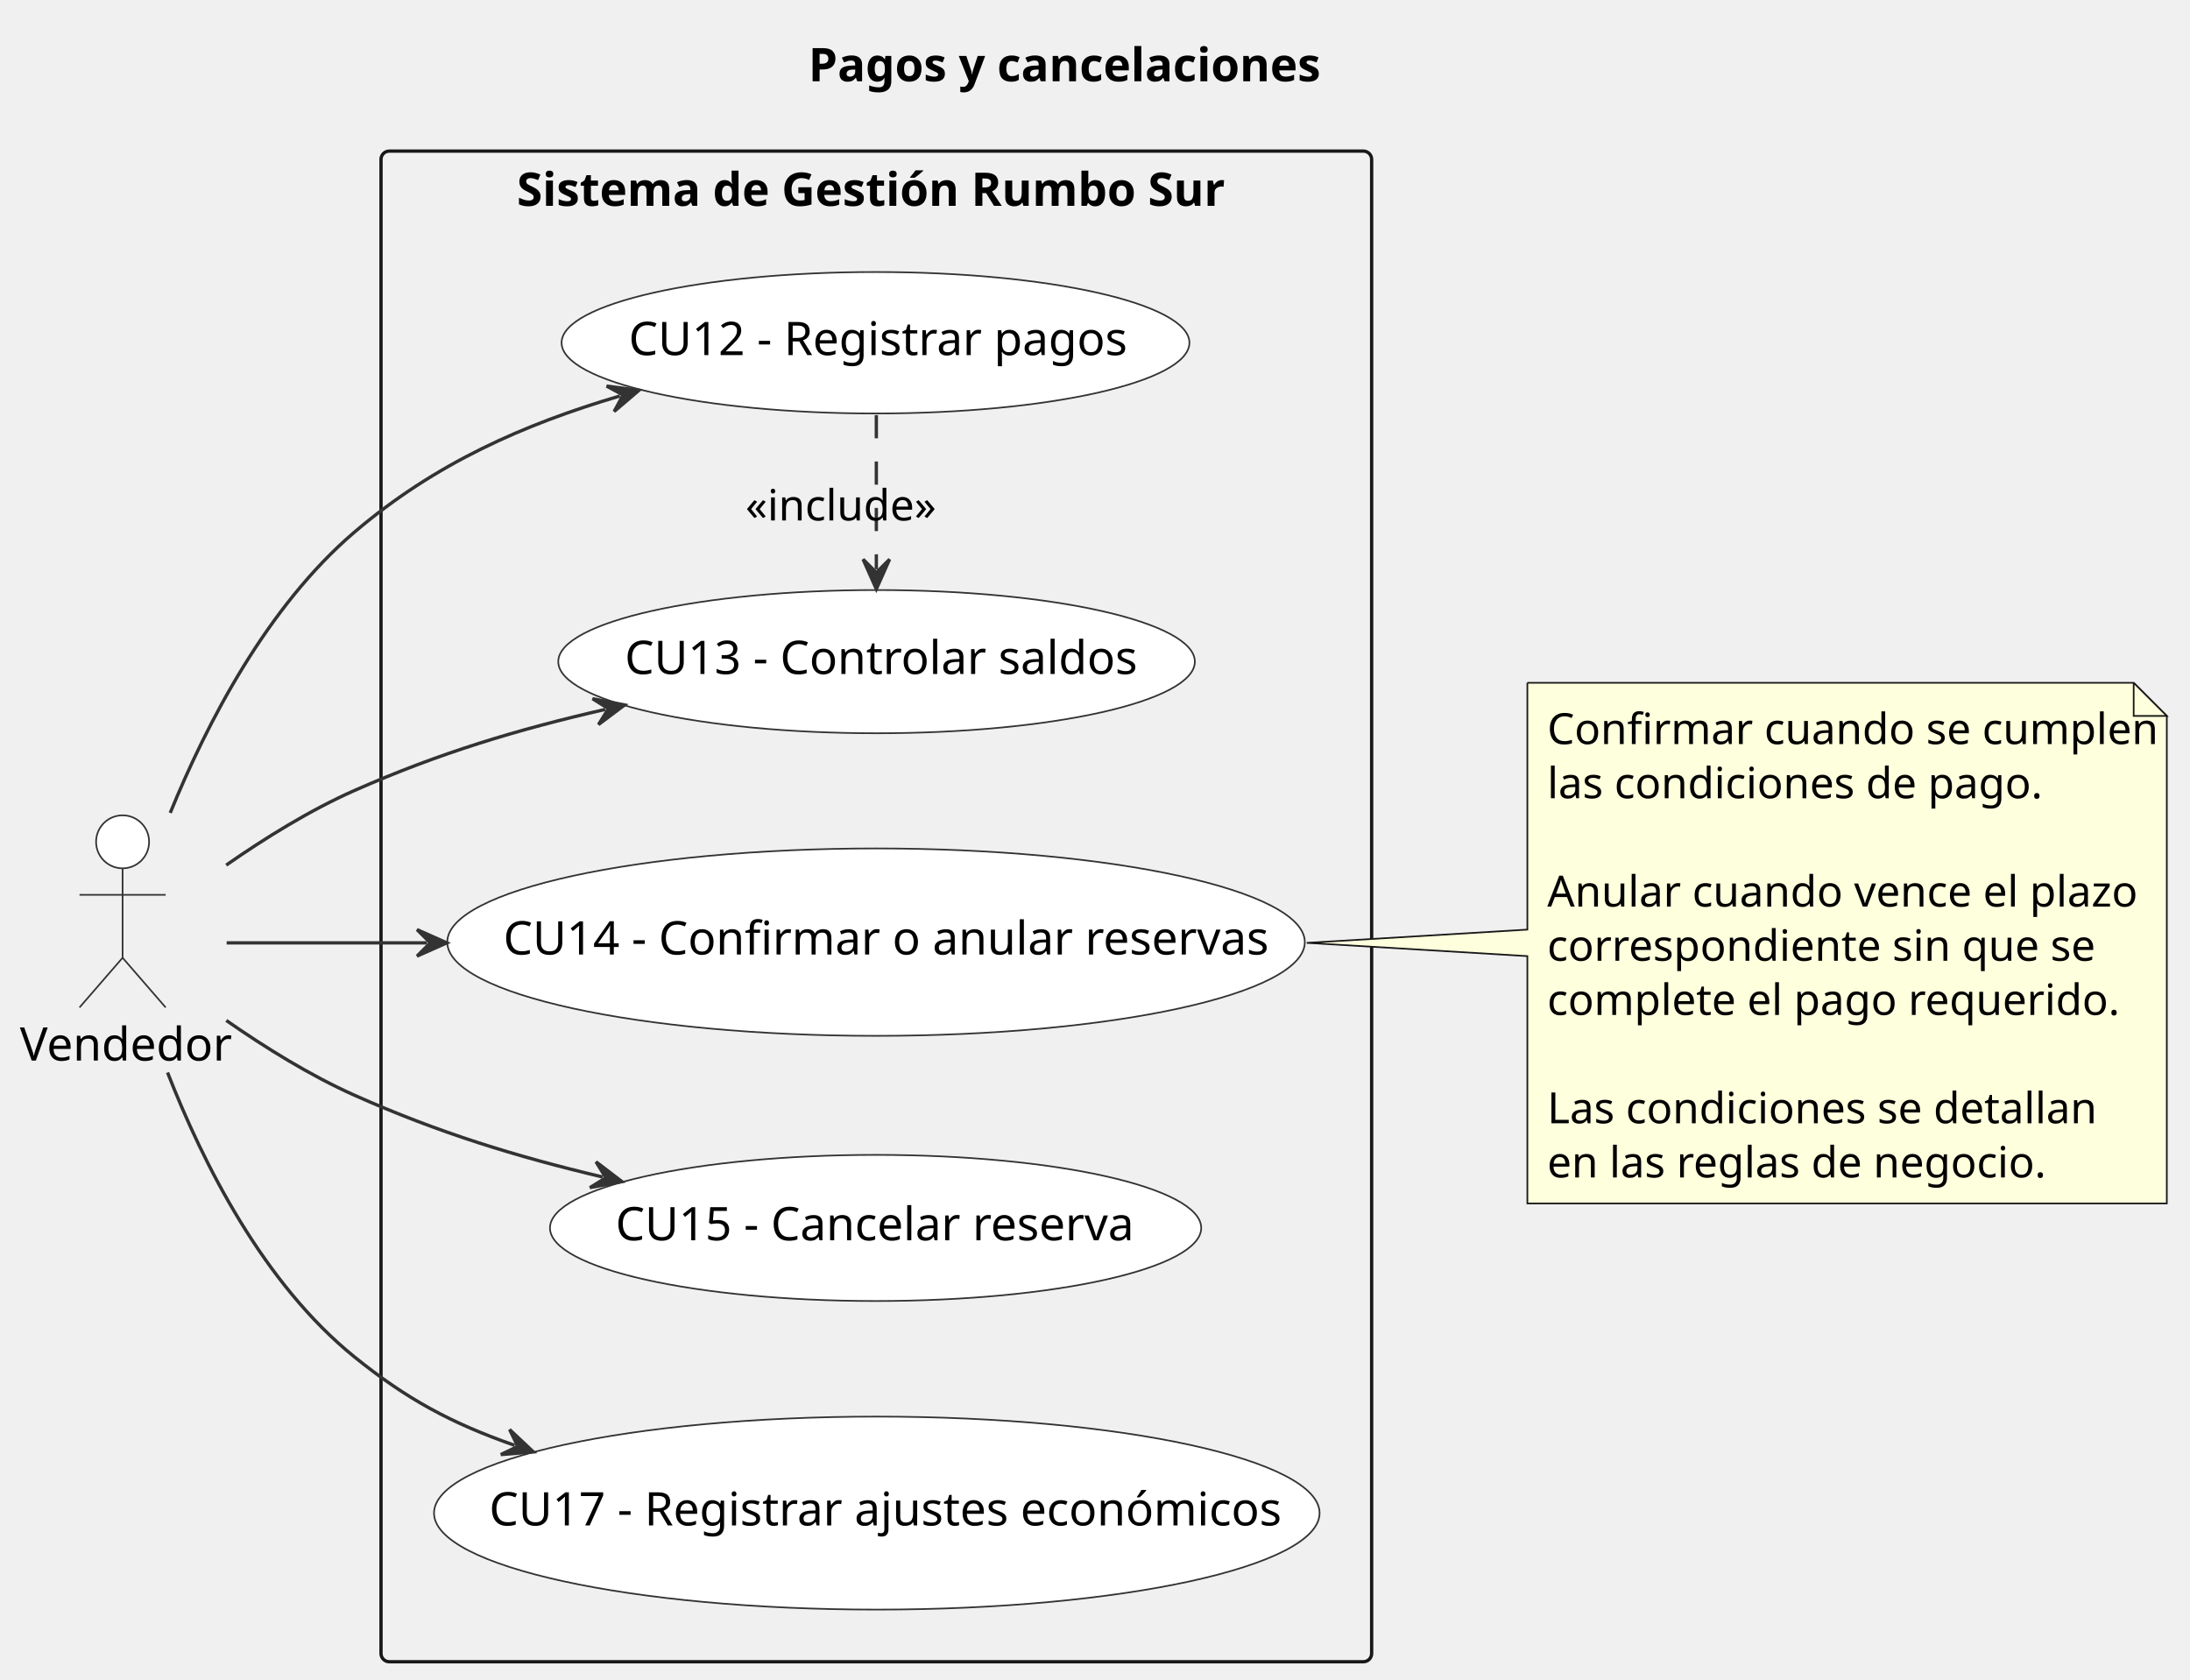
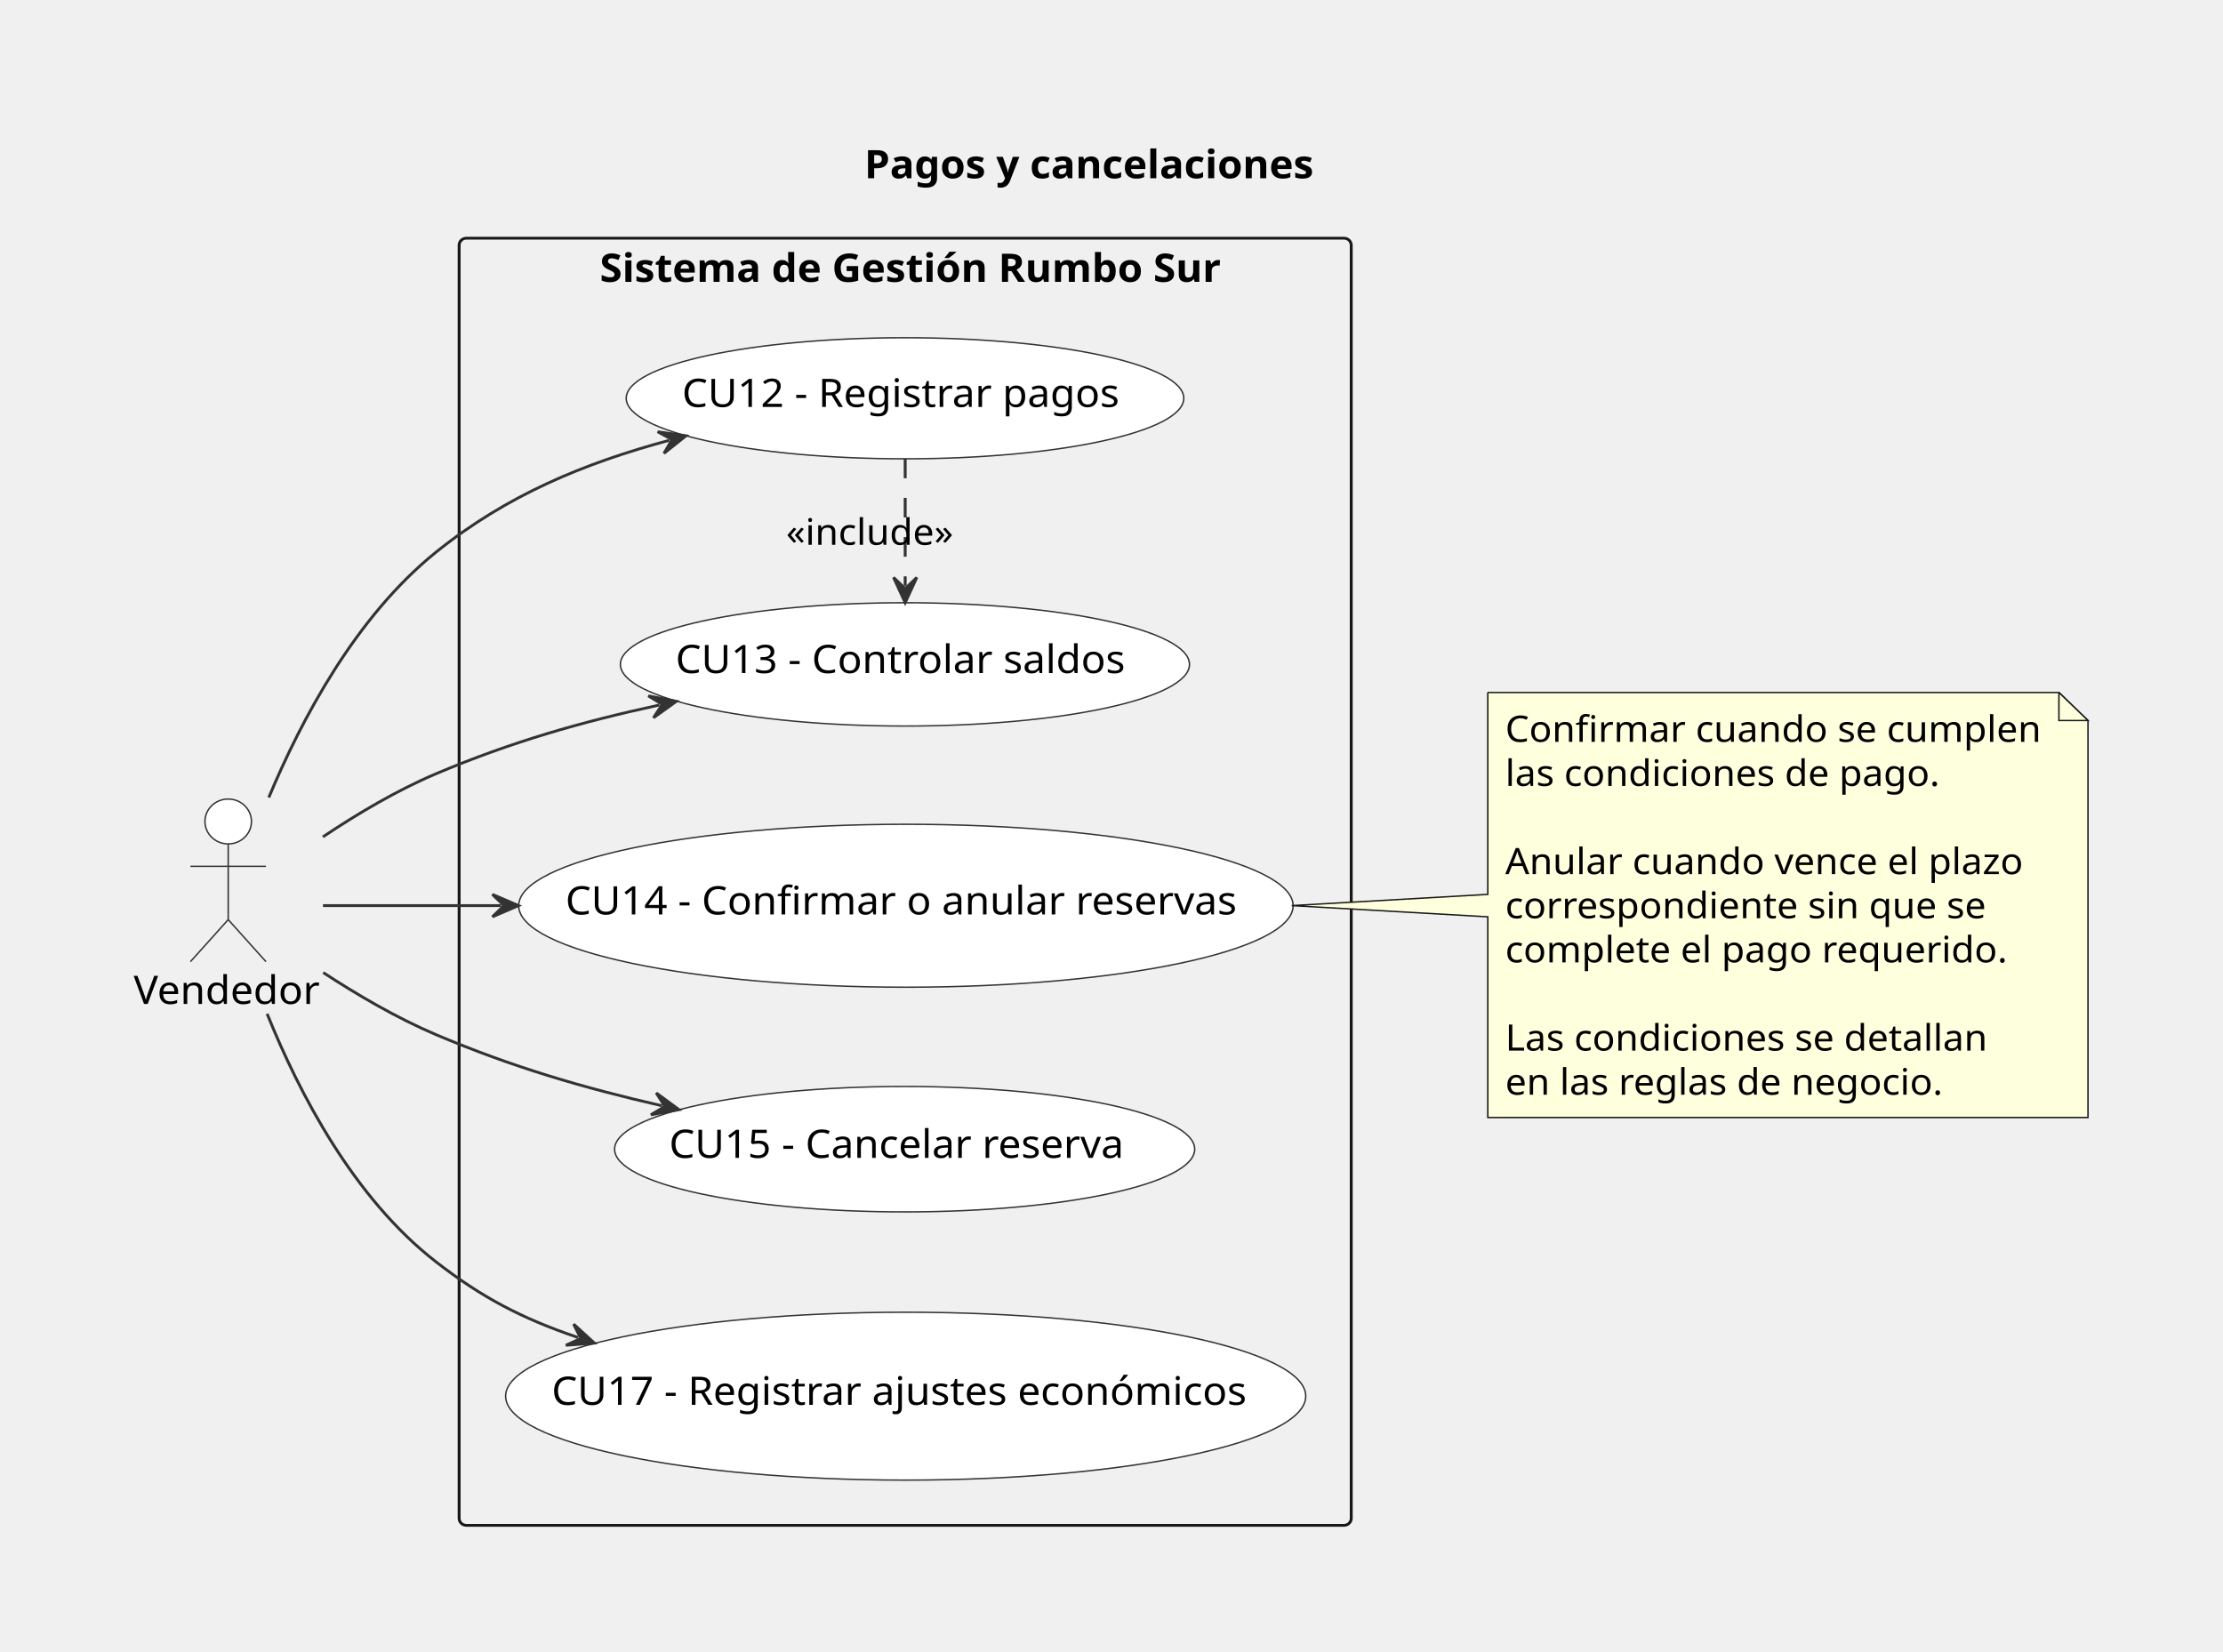
- <svg xmlns="http://www.w3.org/2000/svg" contentStyleType="text/css" height="507px" preserveAspectRatio="none" style="width:661px;height:507px;background:#FFFFFF;" version="1.1" viewBox="0 0 661 507" width="661px" zoomAndPan="magnify">
+ <svg xmlns="http://www.w3.org/2000/svg" contentStyleType="text/css" height="589px" preserveAspectRatio="none" style="width:685px;height:509px;background:#FFFFFF;" version="1.1" viewBox="-40 -40 765 589" width="765px" zoomAndPan="magnify">
  <defs />
  <g>
-     <text fill="#000000" font-family="sans-serif" font-size="14" font-weight="bold" lengthAdjust="spacing" textLength="159" x="244" y="24.533">Pagos y cancelaciones</text>
+     <text fill="#000000" font-family="sans-serif" font-size="14" font-weight="bold" lengthAdjust="spacing" textLength="156.625" x="257.455" y="23.562">Pagos y cancelaciones</text>
    <g id="cluster_Sistema de Gestión Rumbo Sur">
-       <rect fill="none" height="456" rx="2.5" ry="2.5" style="stroke:#181818;stroke-width:1.0;" width="299" x="115" y="45.609" />
-       <text fill="#000000" font-family="sans-serif" font-size="14" font-weight="bold" lengthAdjust="spacing" textLength="217" x="156" y="62.143">Sistema de Gestión Rumbo Sur</text>
+       <rect fill="none" height="459" rx="2.5" ry="2.5" style="stroke:#181818;stroke-width:1.0;" width="307" x="118" y="44.94" />
+       <text fill="#000000" font-family="sans-serif" font-size="14" font-weight="bold" lengthAdjust="spacing" textLength="210.191" x="166.404" y="60.502">Sistema de Gestión Rumbo Sur</text>
    </g>
    <g id="elem_CU12">
-       <ellipse cx="264.251" cy="103.46" fill="#FFFFFF" rx="94.751" ry="21.35" style="stroke:#333333;stroke-width:0.5;" />
-       <text fill="#000000" font-family="sans-serif" font-size="14" lengthAdjust="spacing" textLength="149" x="189.751" y="107.188">CU12 - Registrar pagos</text>
+       <ellipse cx="271.436" cy="102.027" fill="#FFFFFF" rx="95.936" ry="21.587" style="stroke:#333333;stroke-width:0.5;" />
+       <text fill="#000000" font-family="sans-serif" font-size="14" lengthAdjust="spacing" textLength="153.453" x="194.709" y="105.119">CU12 - Registrar pagos</text>
    </g>
    <g id="elem_CU13">
-       <ellipse cx="264.57" cy="199.723" fill="#FFFFFF" rx="96.07" ry="21.614" style="stroke:#333333;stroke-width:0.5;" />
-       <text fill="#000000" font-family="sans-serif" font-size="14" lengthAdjust="spacing" textLength="152" x="188.57" y="203.452">CU13 - Controlar saldos</text>
+       <ellipse cx="271.419" cy="196.923" fill="#FFFFFF" rx="97.919" ry="21.984" style="stroke:#333333;stroke-width:0.5;" />
+       <text fill="#000000" font-family="sans-serif" font-size="14" lengthAdjust="spacing" textLength="157.897" x="192.471" y="200.016">CU13 - Controlar saldos</text>
    </g>
    <g id="elem_CU14">
-       <ellipse cx="264.413" cy="284.392" fill="#FFFFFF" rx="129.413" ry="28.283" style="stroke:#333333;stroke-width:0.5;" />
-       <text fill="#000000" font-family="sans-serif" font-size="14" lengthAdjust="spacing" textLength="225" x="151.913" y="288.12">CU14 - Confirmar o anular reservas</text>
+       <ellipse cx="271.748" cy="282.989" fill="#FFFFFF" rx="133.248" ry="29.05" style="stroke:#333333;stroke-width:0.5;" />
+       <text fill="#000000" font-family="sans-serif" font-size="14" lengthAdjust="spacing" textLength="234.343" x="154.577" y="286.082">CU14 - Confirmar o anular reservas</text>
    </g>
    <g id="elem_CU15">
-       <ellipse cx="264.28" cy="370.665" fill="#FFFFFF" rx="98.28" ry="22.056" style="stroke:#333333;stroke-width:0.5;" />
-       <text fill="#000000" font-family="sans-serif" font-size="14" lengthAdjust="spacing" textLength="157" x="185.78" y="374.394">CU15 - Cancelar reserva</text>
+       <ellipse cx="271.317" cy="369.803" fill="#FFFFFF" rx="99.817" ry="22.363" style="stroke:#333333;stroke-width:0.5;" />
+       <text fill="#000000" font-family="sans-serif" font-size="14" lengthAdjust="spacing" textLength="162.128" x="190.253" y="372.896">CU15 - Cancelar reserva</text>
    </g>
    <g id="elem_CU17">
-       <ellipse cx="264.641" cy="456.738" fill="#FFFFFF" rx="133.641" ry="29.128" style="stroke:#333333;stroke-width:0.5;" />
-       <text fill="#000000" font-family="sans-serif" font-size="14" lengthAdjust="spacing" textLength="234" x="147.641" y="460.466">CU17 - Registrar ajustes económicos</text>
+       <ellipse cx="271.672" cy="457.874" fill="#FFFFFF" rx="137.672" ry="29.934" style="stroke:#333333;stroke-width:0.5;" />
+       <text fill="#000000" font-family="sans-serif" font-size="14" lengthAdjust="spacing" textLength="243.681" x="149.832" y="460.967">CU17 - Registrar ajustes económicos</text>
    </g>
    <g id="elem_VEN">
-       <ellipse cx="37" cy="254.109" fill="#FFFFFF" rx="8" ry="8" style="stroke:#333333;stroke-width:0.5;" />
-       <path d="M37,262.109 L37,289.109 M24,270.109 L50,270.109 M37,289.109 L24,304.109 M37,289.109 L50,304.109 " fill="none" style="stroke:#333333;stroke-width:0.5;" />
-       <text fill="#000000" font-family="sans-serif" font-size="14" lengthAdjust="spacing" textLength="62" x="6" y="320.143">Vendedor</text>
+       <ellipse cx="38.532" cy="252.94" fill="#FFFFFF" rx="8" ry="8" style="stroke:#333333;stroke-width:0.5;" />
+       <path d="M38.532,260.94 L38.532,287.94 M25.532,268.94 L51.532,268.94 M38.532,287.94 L25.532,302.94 M38.532,287.94 L51.532,302.94 " fill="none" style="stroke:#333333;stroke-width:0.5;" />
+       <text fill="#000000" font-family="sans-serif" font-size="14" lengthAdjust="spacing" textLength="65.064" x="6" y="318.002">Vendedor</text>
    </g>
    <g id="elem_GMN15">
-       <path d="M461,206.109 L461,280.609 L394.41,284.609 L461,288.609 L461,363.273 A0,0 0 0 0 461,363.273 L654,363.273 A0,0 0 0 0 654,363.273 L654,216.109 L644,206.109 L461,206.109 A0,0 0 0 0 461,206.109 " fill="#FEFFDD" style="stroke:#181818;stroke-width:0.5;" />
-       <path d="M644,206.109 L644,216.109 L654,216.109 L644,206.109 " fill="#FEFFDD" style="stroke:#181818;stroke-width:0.5;" />
-       <text fill="#000000" font-family="sans-serif" font-size="13" lengthAdjust="spacing" textLength="172" x="467" y="224.605">Confirmar cuando se cumplen</text>
-       <text fill="#000000" font-family="sans-serif" font-size="13" lengthAdjust="spacing" textLength="144" x="467" y="240.956">las condiciones de pago.</text>
-       <text fill="#000000" font-family="sans-serif" font-size="13" lengthAdjust="spacing" textLength="4" x="467" y="257.308"> </text>
-       <text fill="#000000" font-family="sans-serif" font-size="13" lengthAdjust="spacing" textLength="169" x="467" y="273.659">Anular cuando vence el plazo</text>
-       <text fill="#000000" font-family="sans-serif" font-size="13" lengthAdjust="spacing" textLength="156" x="467" y="290.011">correspondiente sin que se</text>
-       <text fill="#000000" font-family="sans-serif" font-size="13" lengthAdjust="spacing" textLength="160" x="467" y="306.362">complete el pago requerido.</text>
-       <text fill="#000000" font-family="sans-serif" font-size="13" lengthAdjust="spacing" textLength="4" x="467" y="322.714"> </text>
-       <text fill="#000000" font-family="sans-serif" font-size="13" lengthAdjust="spacing" textLength="161" x="467" y="339.065">Las condiciones se detallan</text>
-       <text fill="#000000" font-family="sans-serif" font-size="13" lengthAdjust="spacing" textLength="145" x="467" y="355.417">en las reglas de negocio.</text>
+       <path d="M472,206.94 L472,278.94 L404.52,282.94 L472,286.94 L472,358.505 A0,0 0 0 0 472,358.505 L678.536,358.505 A0,0 0 0 0 678.536,358.505 L678.536,216.94 L668.536,206.94 L472,206.94 A0,0 0 0 0 472,206.94 " fill="#FEFFDD" style="stroke:#181818;stroke-width:0.5;" />
+       <path d="M668.536,206.94 L668.536,216.94 L678.536,216.94 L668.536,206.94 " fill="#FEFFDD" style="stroke:#181818;stroke-width:0.5;" />
+       <text fill="#000000" font-family="sans-serif" font-size="13" lengthAdjust="spacing" textLength="185.536" x="478" y="224.533">Confirmar cuando se cumplen</text>
+       <text fill="#000000" font-family="sans-serif" font-size="13" lengthAdjust="spacing" textLength="153.093" x="478" y="240.263">las condiciones de pago.</text>
+       <text fill="#000000" font-family="sans-serif" font-size="13" lengthAdjust="spacing" textLength="3.656" x="478" y="255.992"> </text>
+       <text fill="#000000" font-family="sans-serif" font-size="13" lengthAdjust="spacing" textLength="181.835" x="478" y="271.722">Anular cuando vence el plazo</text>
+       <text fill="#000000" font-family="sans-serif" font-size="13" lengthAdjust="spacing" textLength="167.413" x="478" y="287.451">correspondiente sin que se</text>
+       <text fill="#000000" font-family="sans-serif" font-size="13" lengthAdjust="spacing" textLength="173.094" x="478" y="303.181">complete el pago requerido.</text>
+       <text fill="#000000" font-family="sans-serif" font-size="13" lengthAdjust="spacing" textLength="3.656" x="478" y="318.91"> </text>
+       <text fill="#000000" font-family="sans-serif" font-size="13" lengthAdjust="spacing" textLength="169.793" x="478" y="334.64">Las condiciones se detallan</text>
+       <text fill="#000000" font-family="sans-serif" font-size="13" lengthAdjust="spacing" textLength="153.632" x="478" y="350.369">en las reglas de negocio.</text>
    </g>
    <g id="link_VEN_CU12">
-       <path d="M51.38,245.379 C62.45,218.229 80.66,183.069 107,160.609 C131.31,139.879 158.036,128.121 187.107,119.522 " fill="none" id="VEN-to-CU12" style="stroke:#333333;stroke-width:1.0;" />
-       <polygon fill="#333333" points="192.86,117.819,183.095,116.537,188.065,119.238,185.364,124.208,192.86,117.819" style="stroke:#333333;stroke-width:1.0;" />
+       <path d="M52.5,244.389 C63.71,216.53 82.48,179.91 110,156.94 C134.42,136.56 161.031,125.194 190.301,117.014 " fill="none" id="VEN-to-CU12" style="stroke:#333333;stroke-width:1.0;" />
+       <polygon fill="#333333" points="196.08,115.4,186.335,113.969,191.264,116.745,188.489,121.674,196.08,115.4" style="stroke:#333333;stroke-width:1.0;" />
    </g>
    <g id="link_VEN_CU13">
-       <path d="M68.28,261.139 C79.89,253.049 93.57,244.549 107,238.609 C132.61,227.289 156.242,220.2 182.672,214.14 " fill="none" id="VEN-to-CU13" style="stroke:#333333;stroke-width:1.0;" />
-       <polygon fill="#333333" points="188.52,212.799,178.854,210.912,183.647,213.917,180.642,218.71,188.52,212.799" style="stroke:#333333;stroke-width:1.0;" />
+       <path d="M71.12,258.43 C82.82,250.31 96.53,241.85 110,235.94 C136,224.54 160.036,217.444 186.926,211.404 " fill="none" id="VEN-to-CU13" style="stroke:#333333;stroke-width:1.0;" />
+       <polygon fill="#333333" points="192.78,210.089,183.122,208.159,187.902,211.185,184.875,215.965,192.78,210.089" style="stroke:#333333;stroke-width:1.0;" />
    </g>
    <g id="link_VEN_CU14">
-       <path d="M68.41,284.609 C86.2,284.609 104.01,284.609 128.87,284.609 " fill="none" id="VEN-to-CU14" style="stroke:#333333;stroke-width:1.0;" />
-       <polygon fill="#333333" points="134.87,284.609,125.87,280.609,129.87,284.609,125.87,288.609,134.87,284.609" style="stroke:#333333;stroke-width:1.0;" />
+       <path d="M71.14,282.94 C89.24,282.94 107.3,282.94 132.44,282.94 " fill="none" id="VEN-to-CU14" style="stroke:#333333;stroke-width:1.0;" />
+       <polygon fill="#333333" points="138.44,282.94,129.44,278.94,133.44,282.94,129.44,286.94,138.44,282.94" style="stroke:#333333;stroke-width:1.0;" />
    </g>
    <g id="link_VEN_CU15">
-       <path d="M68.3,308.029 C79.91,316.119 93.59,324.629 107,330.609 C132.36,341.909 155.673,349.062 181.893,355.292 " fill="none" id="VEN-to-CU15" style="stroke:#333333;stroke-width:1.0;" />
-       <polygon fill="#333333" points="187.73,356.679,179.899,350.707,182.865,355.524,178.049,358.49,187.73,356.679" style="stroke:#333333;stroke-width:1.0;" />
+       <path d="M71.23,306.82 C82.94,314.75 96.62,323.06 110,328.94 C136.33,340.51 160.741,347.918 187.831,354.328 " fill="none" id="VEN-to-CU15" style="stroke:#333333;stroke-width:1.0;" />
+       <polygon fill="#333333" points="193.67,355.709,185.833,349.745,188.804,354.558,183.991,357.53,193.67,355.709" style="stroke:#333333;stroke-width:1.0;" />
    </g>
    <g id="link_VEN_CU17">
-       <path d="M50.57,323.739 C61.38,351.459 79.61,387.499 107,409.609 C122.67,422.259 136.027,429.526 155.327,436.286 " fill="none" id="VEN-to-CU17" style="stroke:#333333;stroke-width:1.0;" />
-       <polygon fill="#333333" points="160.99,438.269,153.818,431.519,156.271,436.616,151.174,439.069,160.99,438.269" style="stroke:#333333;stroke-width:1.0;" />
+       <path d="M51.93,321.529 C62.93,349.839 81.7,387.18 110,409.94 C125.86,422.7 139.392,430.074 158.901,436.954 " fill="none" id="VEN-to-CU17" style="stroke:#333333;stroke-width:1.0;" />
+       <polygon fill="#333333" points="164.56,438.95,157.403,432.184,159.845,437.287,154.742,439.729,164.56,438.95" style="stroke:#333333;stroke-width:1.0;" />
    </g>
    <g id="link_CU12_CU13">
-       <path d="M264.5,125.309 C264.5,140.999 264.5,156.119 264.5,171.829 " fill="none" id="CU12-to-CU13" style="stroke:#333333;stroke-width:1.0;stroke-dasharray:7.0,7.0;" />
-       <polygon fill="#333333" points="264.5,177.829,268.5,168.829,264.5,172.829,260.5,168.829,264.5,177.829" style="stroke:#333333;stroke-width:1.0;" />
-       <text fill="#000000" font-family="sans-serif" font-size="13" lengthAdjust="spacing" textLength="55" x="225" y="157.105">«include»</text>
+       <path d="M271.5,123.529 C271.5,138.88 271.5,153.45 271.5,168.91 " fill="none" id="CU12-to-CU13" style="stroke:#333333;stroke-width:1.0;stroke-dasharray:7.0,7.0;" />
+       <polygon fill="#333333" points="271.5,174.91,275.5,165.91,271.5,169.91,267.5,165.91,271.5,174.91" style="stroke:#333333;stroke-width:1.0;" />
+       <text fill="#000000" font-family="sans-serif" font-size="13" lengthAdjust="spacing" textLength="59.776" x="230.5" y="154.283">«include»</text>
    </g>
  </g>
</svg>
